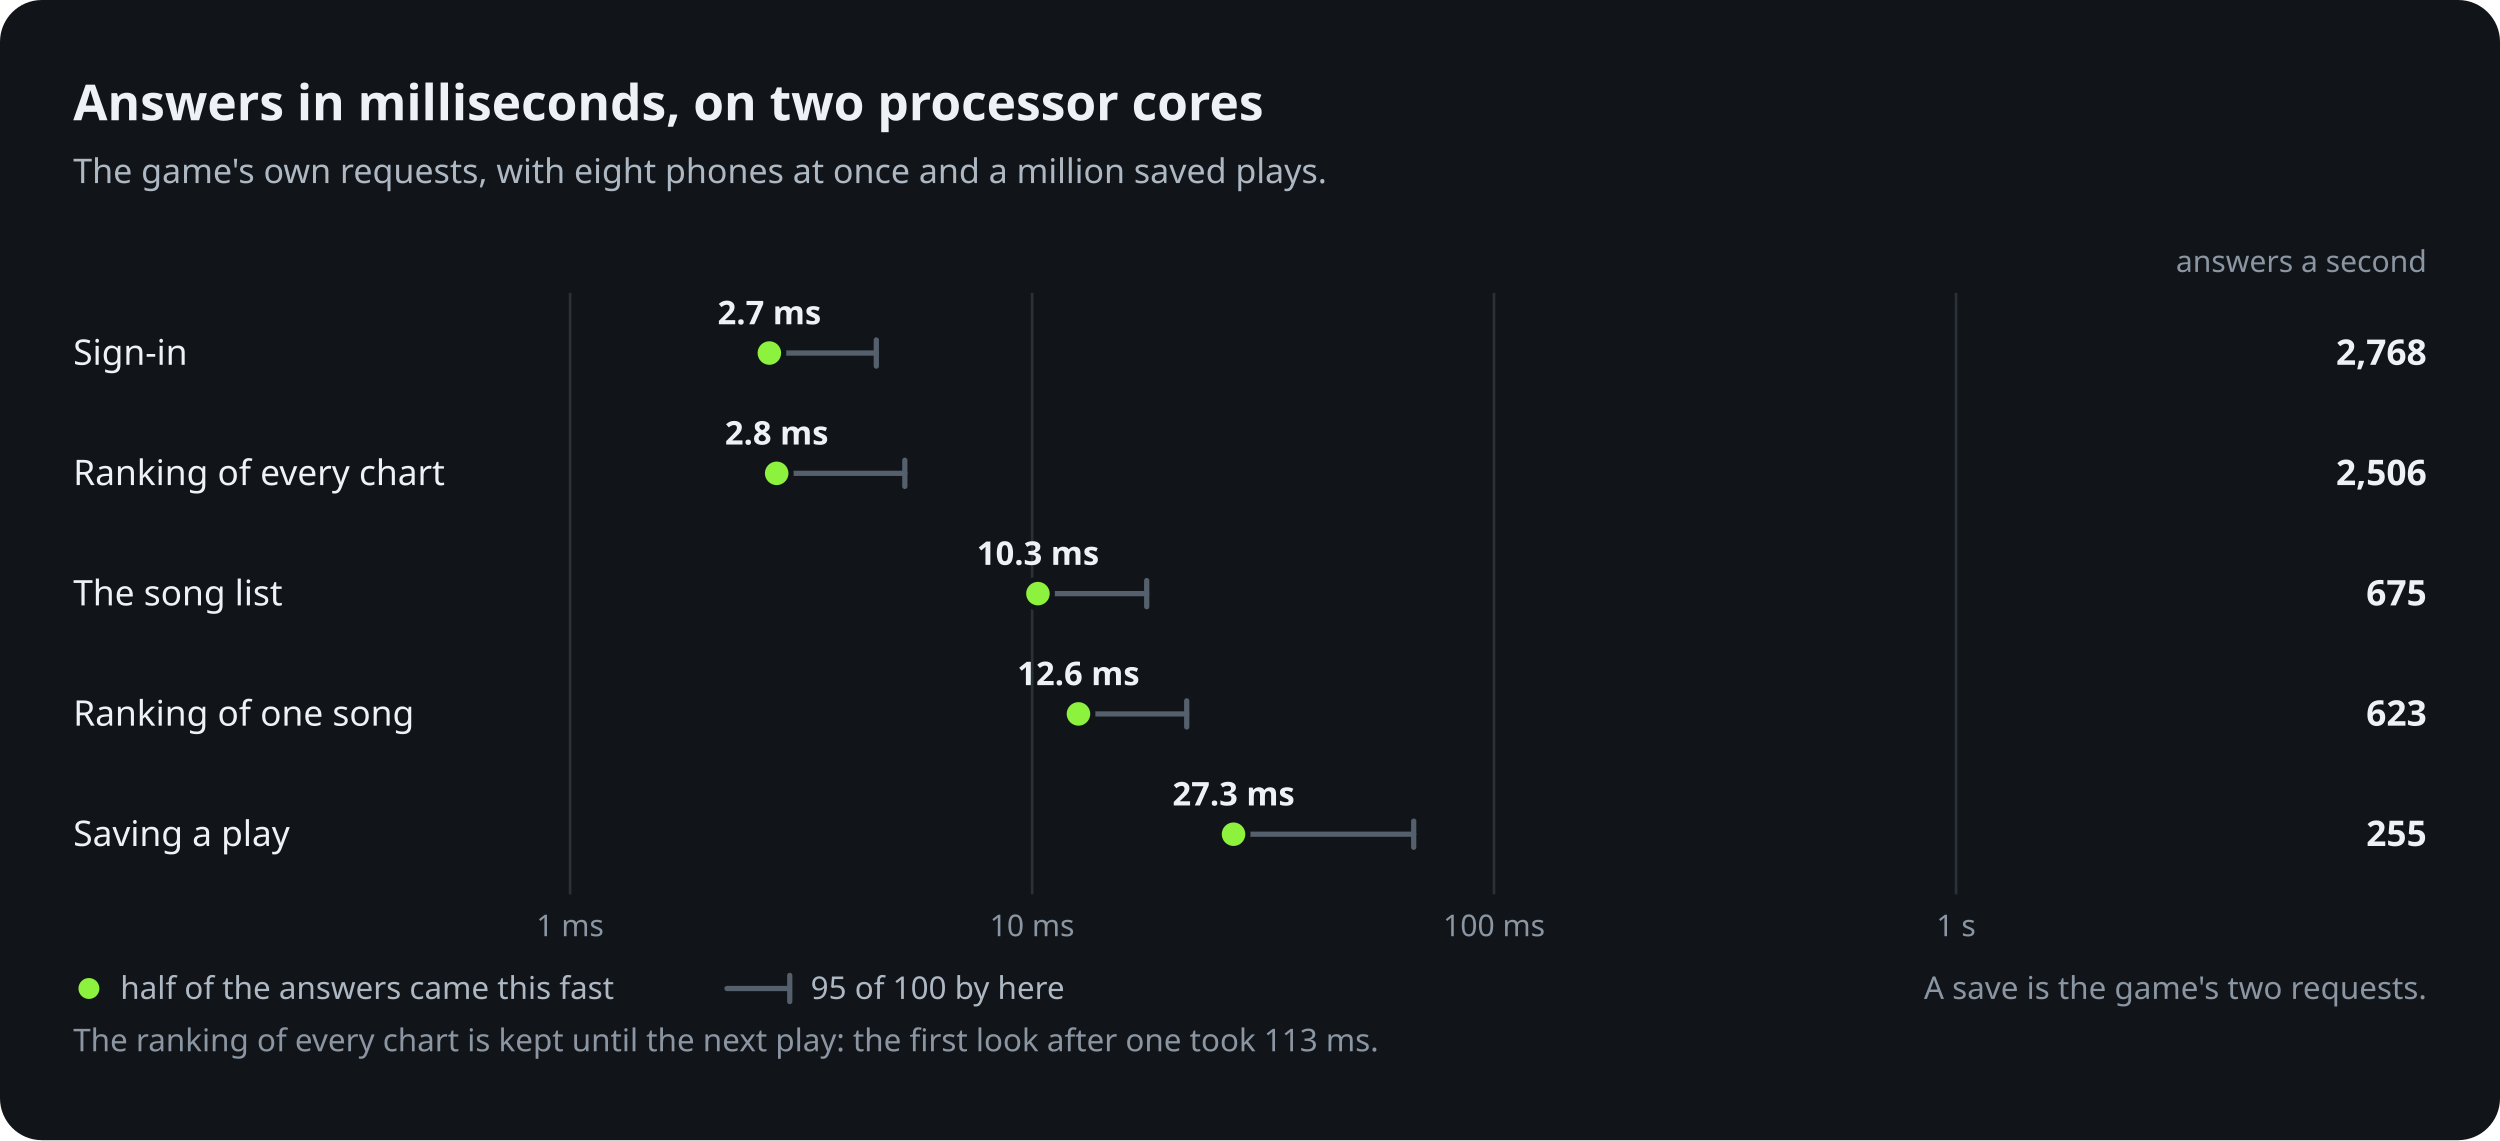
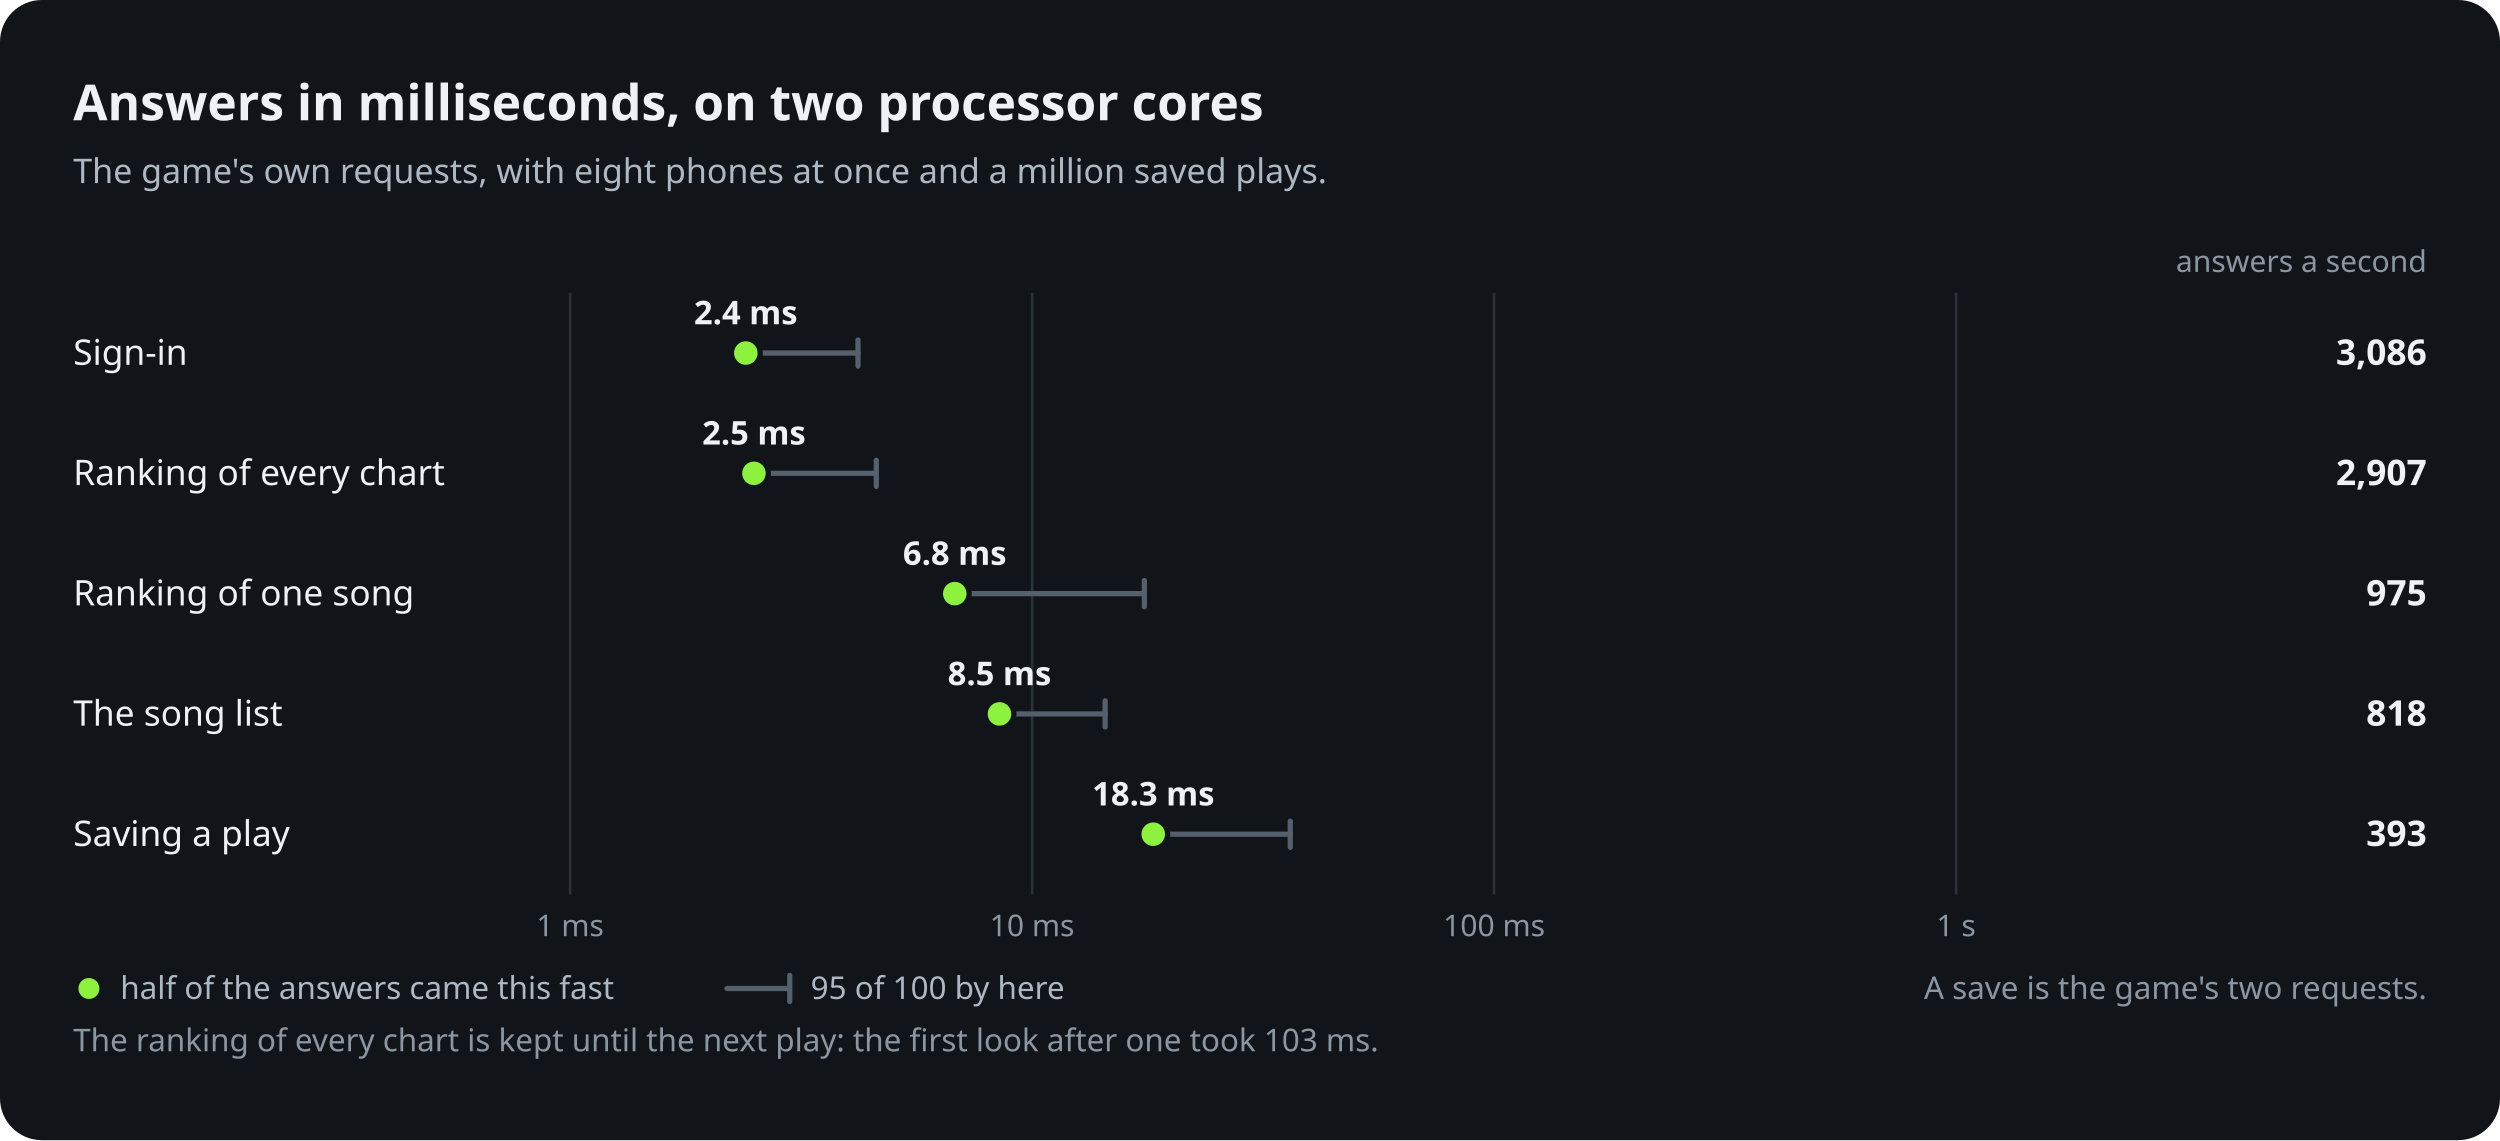
- <svg xmlns="http://www.w3.org/2000/svg" viewBox="-28 -28 956 436" width="956" height="436" font-family="-apple-system, BlinkMacSystemFont, 'Segoe UI', 'Noto Sans', 'Apple SD Gothic Neo', 'Malgun Gothic', 'Noto Sans KR', Helvetica, Arial, sans-serif" role="img" aria-label="How long the game's requests take with eight phones at once, on two processor cores and a database of a million plays: Sign-in 2.7 milliseconds; Ranking of every chart 2.8 milliseconds; The song list 10.3 milliseconds; Ranking of one song 12.6 milliseconds; Saving a play 27.3 milliseconds">
+ <svg xmlns="http://www.w3.org/2000/svg" viewBox="-28 -28 956 436" width="956" height="436" font-family="-apple-system, BlinkMacSystemFont, 'Segoe UI', 'Noto Sans', 'Apple SD Gothic Neo', 'Malgun Gothic', 'Noto Sans KR', Helvetica, Arial, sans-serif" role="img" aria-label="How long the game's requests take with eight phones at once, on two processor cores and a database of a million plays: Sign-in 2.4 milliseconds; Ranking of every chart 2.5 milliseconds; Ranking of one song 6.8 milliseconds; The song list 8.5 milliseconds; Saving a play 18.3 milliseconds">
  <rect x="-28" y="-28" width="956" height="436" rx="16" fill="#11151a" />
  <text x="0" y="18" font-size="19" font-weight="700" fill="#eef2f6" text-anchor="start" data-box="0,900">Answers in milliseconds, on two processor cores</text>
  <text x="0" y="42" font-size="13" fill="#aeb8c3" text-anchor="start" data-box="0,900">The game's own requests, with eight phones at once and a million saved plays.</text>
  <path d="M190.0,84 V314" stroke="#2a3138" stroke-width="1" />
  <text x="190" y="330" font-size="11.5" fill="#8b96a2" text-anchor="middle" data-box="150,230">1 ms</text>
  <path d="M366.7,84 V314" stroke="#2a3138" stroke-width="1" />
  <text x="366.667" y="330" font-size="11.5" fill="#8b96a2" text-anchor="middle" data-box="326.667,406.667">10 ms</text>
  <path d="M543.3,84 V314" stroke="#2a3138" stroke-width="1" />
  <text x="543.333" y="330" font-size="11.5" fill="#8b96a2" text-anchor="middle" data-box="503.333,583.333">100 ms</text>
  <path d="M720.0,84 V314" stroke="#2a3138" stroke-width="1" />
  <text x="720" y="330" font-size="11.5" fill="#8b96a2" text-anchor="middle" data-box="680,760">1 s</text>
  <text x="900" y="76" font-size="11.5" fill="#8b96a2" text-anchor="end" data-box="740,900">answers a second</text>
  <text x="0" y="111.5" font-size="13.5" fill="#eef2f6" text-anchor="start" data-box="0,184">Sign-in</text>
-   <path d="M266.2,107 H307.1" stroke="#55606c" stroke-width="2" stroke-linecap="round" />
-   <path d="M307.1,102 V112" stroke="#55606c" stroke-width="2" stroke-linecap="round" />
-   <circle cx="266.2" cy="107.0" r="5.5" fill="#8cf23d" stroke="#11151a" stroke-width="2" />
-   <text x="266.208" y="96" font-size="12.5" font-weight="600" fill="#eef2f6" text-anchor="middle" data-box="232.208,300.208">2.7 ms</text>
-   <text x="900" y="111.5" font-size="13.5" font-weight="600" fill="#eef2f6" text-anchor="end" data-box="740,900">2,768</text>
+   <path d="M257.2,107 H300.1" stroke="#55606c" stroke-width="2" stroke-linecap="round" />
+   <path d="M300.1,102 V112" stroke="#55606c" stroke-width="2" stroke-linecap="round" />
+   <circle cx="257.2" cy="107.0" r="5.5" fill="#8cf23d" stroke="#11151a" stroke-width="2" />
+   <text x="257.171" y="96" font-size="12.5" font-weight="600" fill="#eef2f6" text-anchor="middle" data-box="223.171,291.171">2.4 ms</text>
+   <text x="900" y="111.5" font-size="13.5" font-weight="600" fill="#eef2f6" text-anchor="end" data-box="740,900">3,086</text>
  <text x="0" y="157.5" font-size="13.5" fill="#eef2f6" text-anchor="start" data-box="0,184">Ranking of every chart</text>
-   <path d="M269.0,153 H318.0" stroke="#55606c" stroke-width="2" stroke-linecap="round" />
-   <path d="M318.0,148 V158" stroke="#55606c" stroke-width="2" stroke-linecap="round" />
-   <circle cx="269.0" cy="153.0" r="5.5" fill="#8cf23d" stroke="#11151a" stroke-width="2" />
-   <text x="268.998" y="142" font-size="12.5" font-weight="600" fill="#eef2f6" text-anchor="middle" data-box="234.998,302.998">2.8 ms</text>
-   <text x="900" y="157.5" font-size="13.5" font-weight="600" fill="#eef2f6" text-anchor="end" data-box="740,900">2,506</text>
-   <text x="0" y="203.5" font-size="13.5" fill="#eef2f6" text-anchor="start" data-box="0,184">The song list</text>
-   <path d="M368.9,199 H410.5" stroke="#55606c" stroke-width="2" stroke-linecap="round" />
-   <path d="M410.5,194 V204" stroke="#55606c" stroke-width="2" stroke-linecap="round" />
-   <circle cx="368.9" cy="199.0" r="5.5" fill="#8cf23d" stroke="#11151a" stroke-width="2" />
-   <text x="368.935" y="188" font-size="12.5" font-weight="600" fill="#eef2f6" text-anchor="middle" data-box="334.935,402.935">10.3 ms</text>
-   <text x="900" y="203.5" font-size="13.5" font-weight="600" fill="#eef2f6" text-anchor="end" data-box="740,900">675</text>
-   <text x="0" y="249.5" font-size="13.5" fill="#eef2f6" text-anchor="start" data-box="0,184">Ranking of one song</text>
-   <path d="M384.4,245 H425.8" stroke="#55606c" stroke-width="2" stroke-linecap="round" />
-   <path d="M425.8,240 V250" stroke="#55606c" stroke-width="2" stroke-linecap="round" />
-   <circle cx="384.4" cy="245.0" r="5.5" fill="#8cf23d" stroke="#11151a" stroke-width="2" />
-   <text x="384.399" y="234" font-size="12.5" font-weight="600" fill="#eef2f6" text-anchor="middle" data-box="350.399,418.399">12.6 ms</text>
-   <text x="900" y="249.5" font-size="13.5" font-weight="600" fill="#eef2f6" text-anchor="end" data-box="740,900">623</text>
+   <path d="M260.3,153 H307.1" stroke="#55606c" stroke-width="2" stroke-linecap="round" />
+   <path d="M307.1,148 V158" stroke="#55606c" stroke-width="2" stroke-linecap="round" />
+   <circle cx="260.3" cy="153.0" r="5.5" fill="#8cf23d" stroke="#11151a" stroke-width="2" />
+   <text x="260.303" y="142" font-size="12.5" font-weight="600" fill="#eef2f6" text-anchor="middle" data-box="226.303,294.303">2.5 ms</text>
+   <text x="900" y="157.5" font-size="13.5" font-weight="600" fill="#eef2f6" text-anchor="end" data-box="740,900">2,907</text>
+   <text x="0" y="203.5" font-size="13.5" fill="#eef2f6" text-anchor="start" data-box="0,184">Ranking of one song</text>
+   <path d="M337.1,199 H409.6" stroke="#55606c" stroke-width="2" stroke-linecap="round" />
+   <path d="M409.6,194 V204" stroke="#55606c" stroke-width="2" stroke-linecap="round" />
+   <circle cx="337.1" cy="199.0" r="5.5" fill="#8cf23d" stroke="#11151a" stroke-width="2" />
+   <text x="337.077" y="188" font-size="12.5" font-weight="600" fill="#eef2f6" text-anchor="middle" data-box="303.077,371.077">6.8 ms</text>
+   <text x="900" y="203.5" font-size="13.5" font-weight="600" fill="#eef2f6" text-anchor="end" data-box="740,900">975</text>
+   <text x="0" y="249.5" font-size="13.5" fill="#eef2f6" text-anchor="start" data-box="0,184">The song list</text>
+   <path d="M354.2,245 H394.6" stroke="#55606c" stroke-width="2" stroke-linecap="round" />
+   <path d="M394.6,240 V250" stroke="#55606c" stroke-width="2" stroke-linecap="round" />
+   <circle cx="354.2" cy="245.0" r="5.5" fill="#8cf23d" stroke="#11151a" stroke-width="2" />
+   <text x="354.197" y="234" font-size="12.5" font-weight="600" fill="#eef2f6" text-anchor="middle" data-box="320.197,388.197">8.5 ms</text>
+   <text x="900" y="249.5" font-size="13.5" font-weight="600" fill="#eef2f6" text-anchor="end" data-box="740,900">818</text>
  <text x="0" y="295.5" font-size="13.5" fill="#eef2f6" text-anchor="start" data-box="0,184">Saving a play</text>
-   <path d="M443.7,291 H512.6" stroke="#55606c" stroke-width="2" stroke-linecap="round" />
-   <path d="M512.6,286 V296" stroke="#55606c" stroke-width="2" stroke-linecap="round" />
-   <circle cx="443.7" cy="291.0" r="5.5" fill="#8cf23d" stroke="#11151a" stroke-width="2" />
-   <text x="443.722" y="280" font-size="12.5" font-weight="600" fill="#eef2f6" text-anchor="middle" data-box="409.722,477.722">27.3 ms</text>
-   <text x="900" y="295.5" font-size="13.5" font-weight="600" fill="#eef2f6" text-anchor="end" data-box="740,900">255</text>
+   <path d="M413.0,291 H465.4" stroke="#55606c" stroke-width="2" stroke-linecap="round" />
+   <path d="M465.4,286 V296" stroke="#55606c" stroke-width="2" stroke-linecap="round" />
+   <circle cx="413.0" cy="291.0" r="5.5" fill="#8cf23d" stroke="#11151a" stroke-width="2" />
+   <text x="413.033" y="280" font-size="12.5" font-weight="600" fill="#eef2f6" text-anchor="middle" data-box="379.033,447.033">18.3 ms</text>
+   <text x="900" y="295.5" font-size="13.5" font-weight="600" fill="#eef2f6" text-anchor="end" data-box="740,900">393</text>
  <circle cx="6.0" cy="350.0" r="5" fill="#8cf23d" stroke="#11151a" stroke-width="2" />
  <text x="18" y="354" font-size="12" fill="#aeb8c3" text-anchor="start" data-box="18,240">half of the answers came this fast</text>
  <path d="M250,350 H274 M274,345 V355" stroke="#55606c" stroke-width="2" stroke-linecap="round" />
  <text x="282" y="354" font-size="12" fill="#aeb8c3" text-anchor="start" data-box="282,420">95 of 100 by here</text>
  <text x="900" y="354" font-size="12" fill="#8b96a2" text-anchor="end" data-box="430,900">A save is the game's two requests.</text>
-   <text x="0" y="374" font-size="12" fill="#8b96a2" text-anchor="start" data-box="0,900">The ranking of every chart is kept until the next play: the first look after one took 113 ms.</text>
+   <text x="0" y="374" font-size="12" fill="#8b96a2" text-anchor="start" data-box="0,900">The ranking of every chart is kept until the next play: the first look after one took 103 ms.</text>
</svg>
